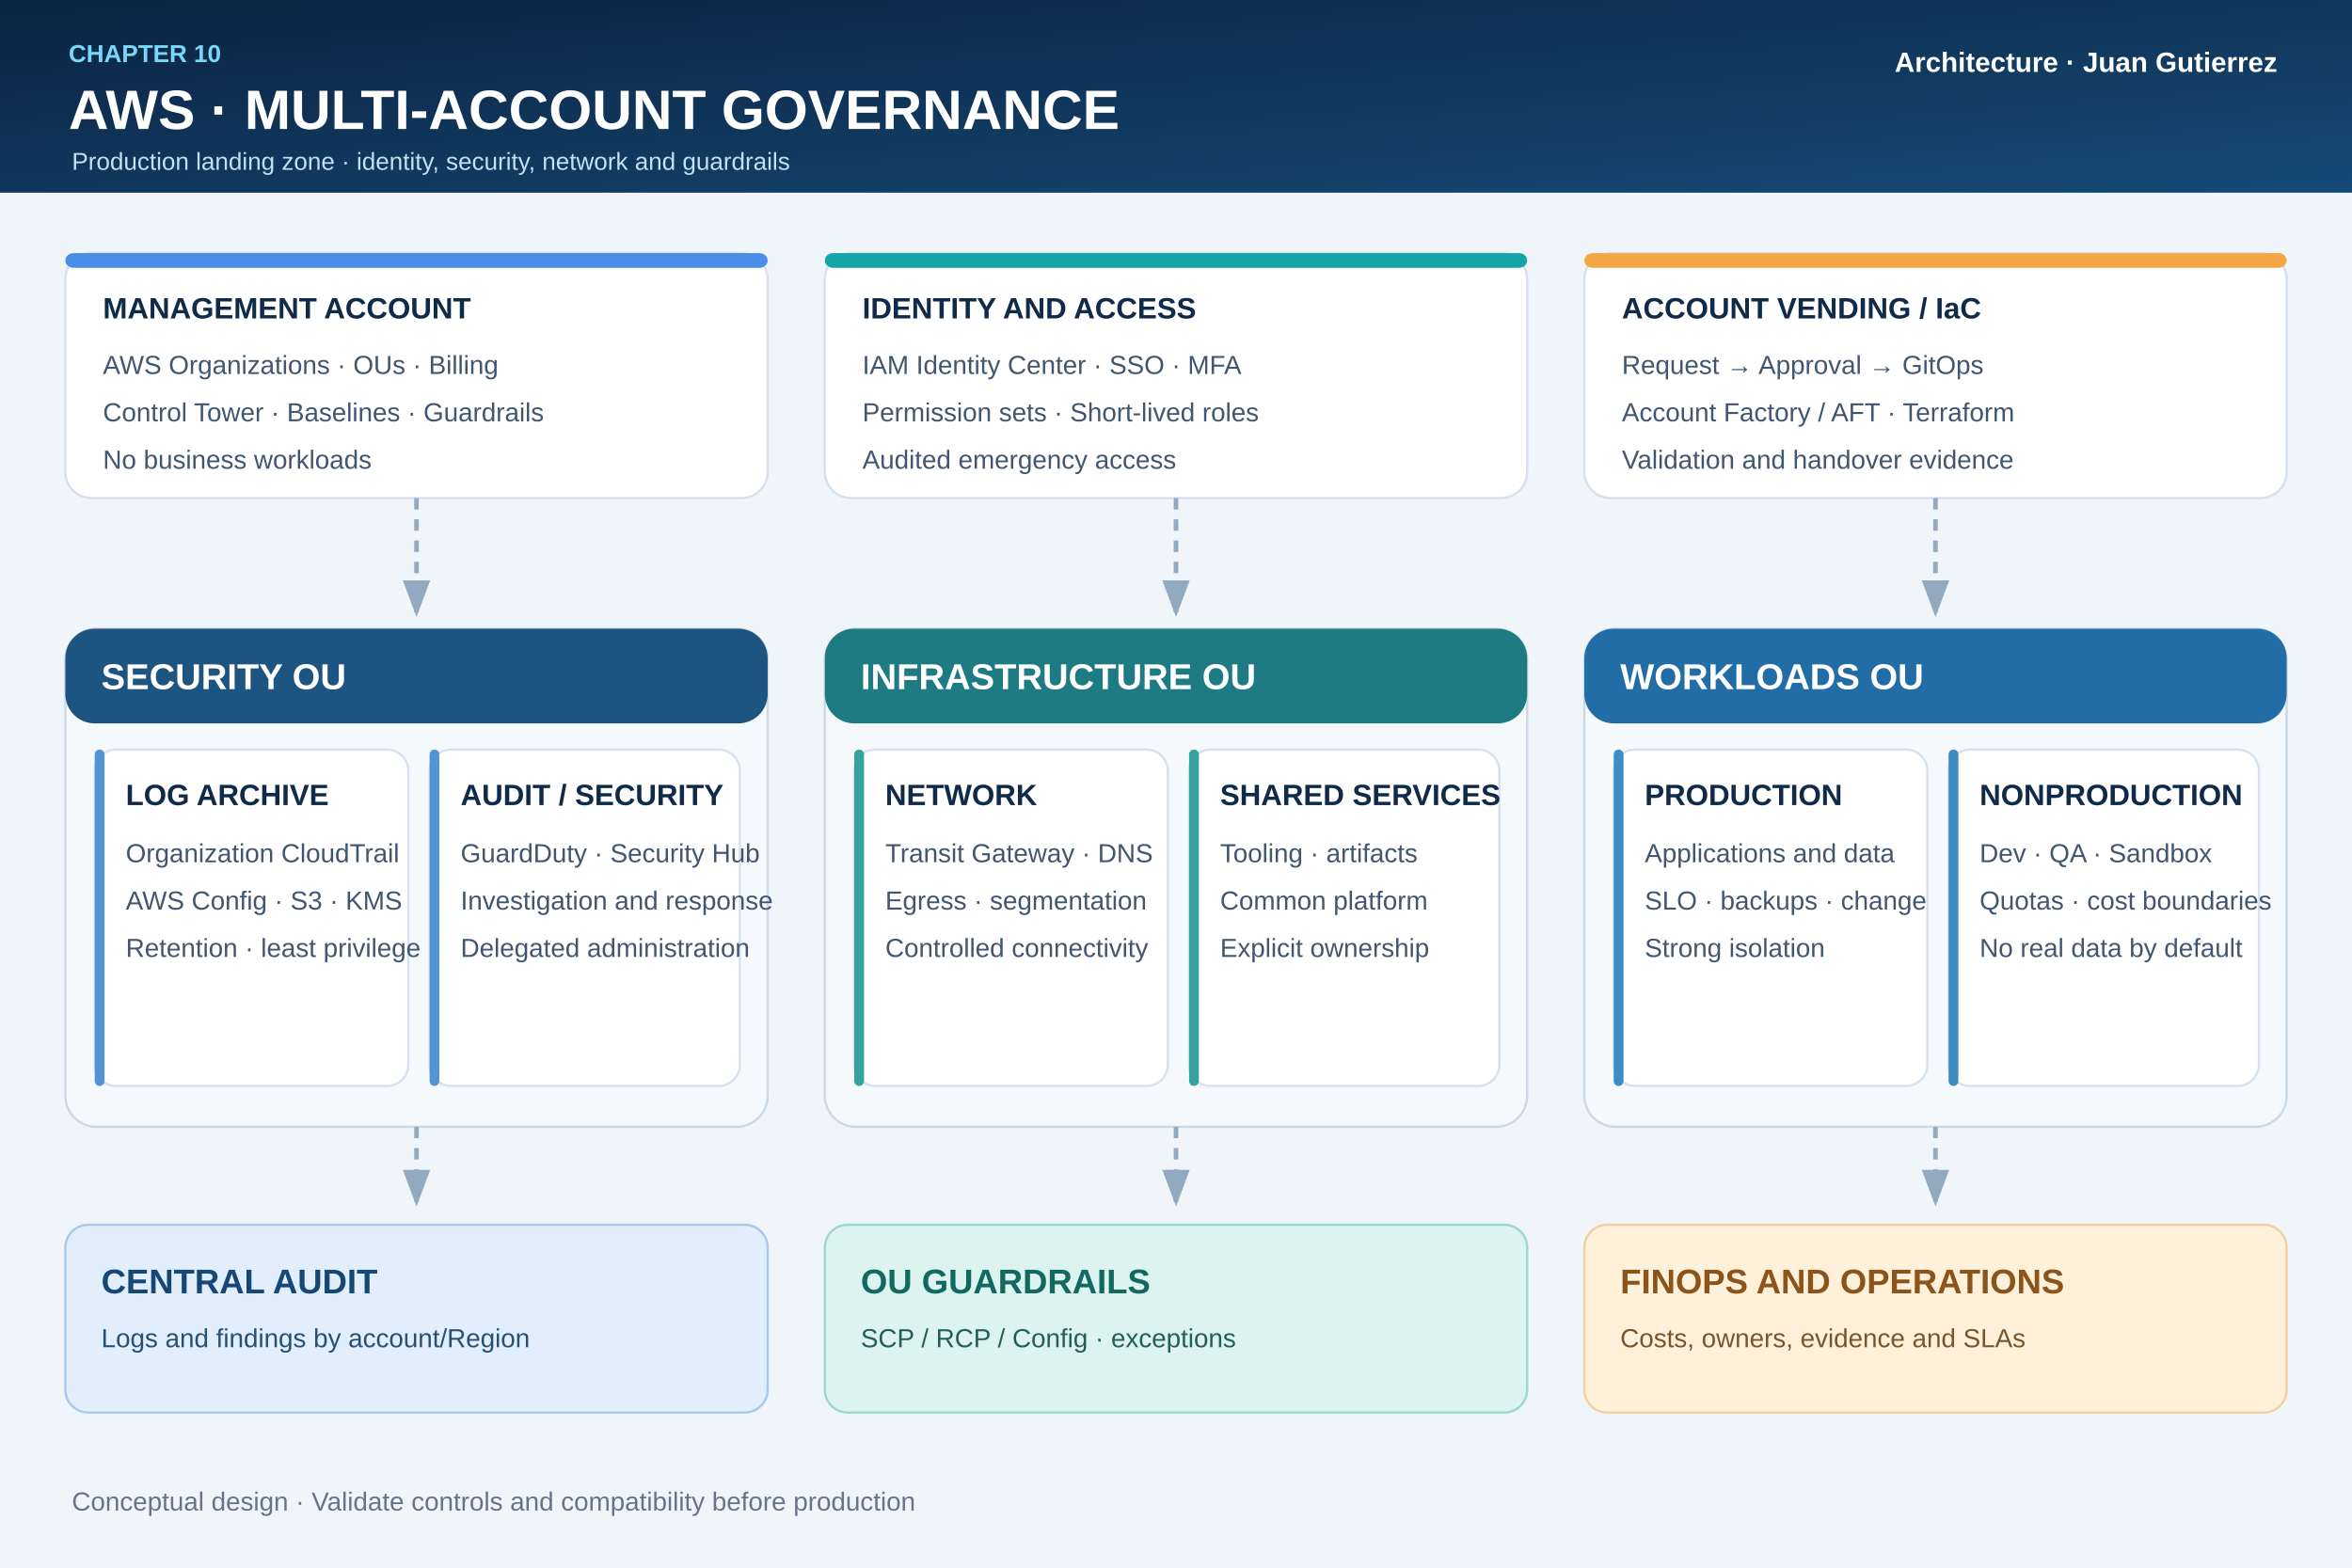
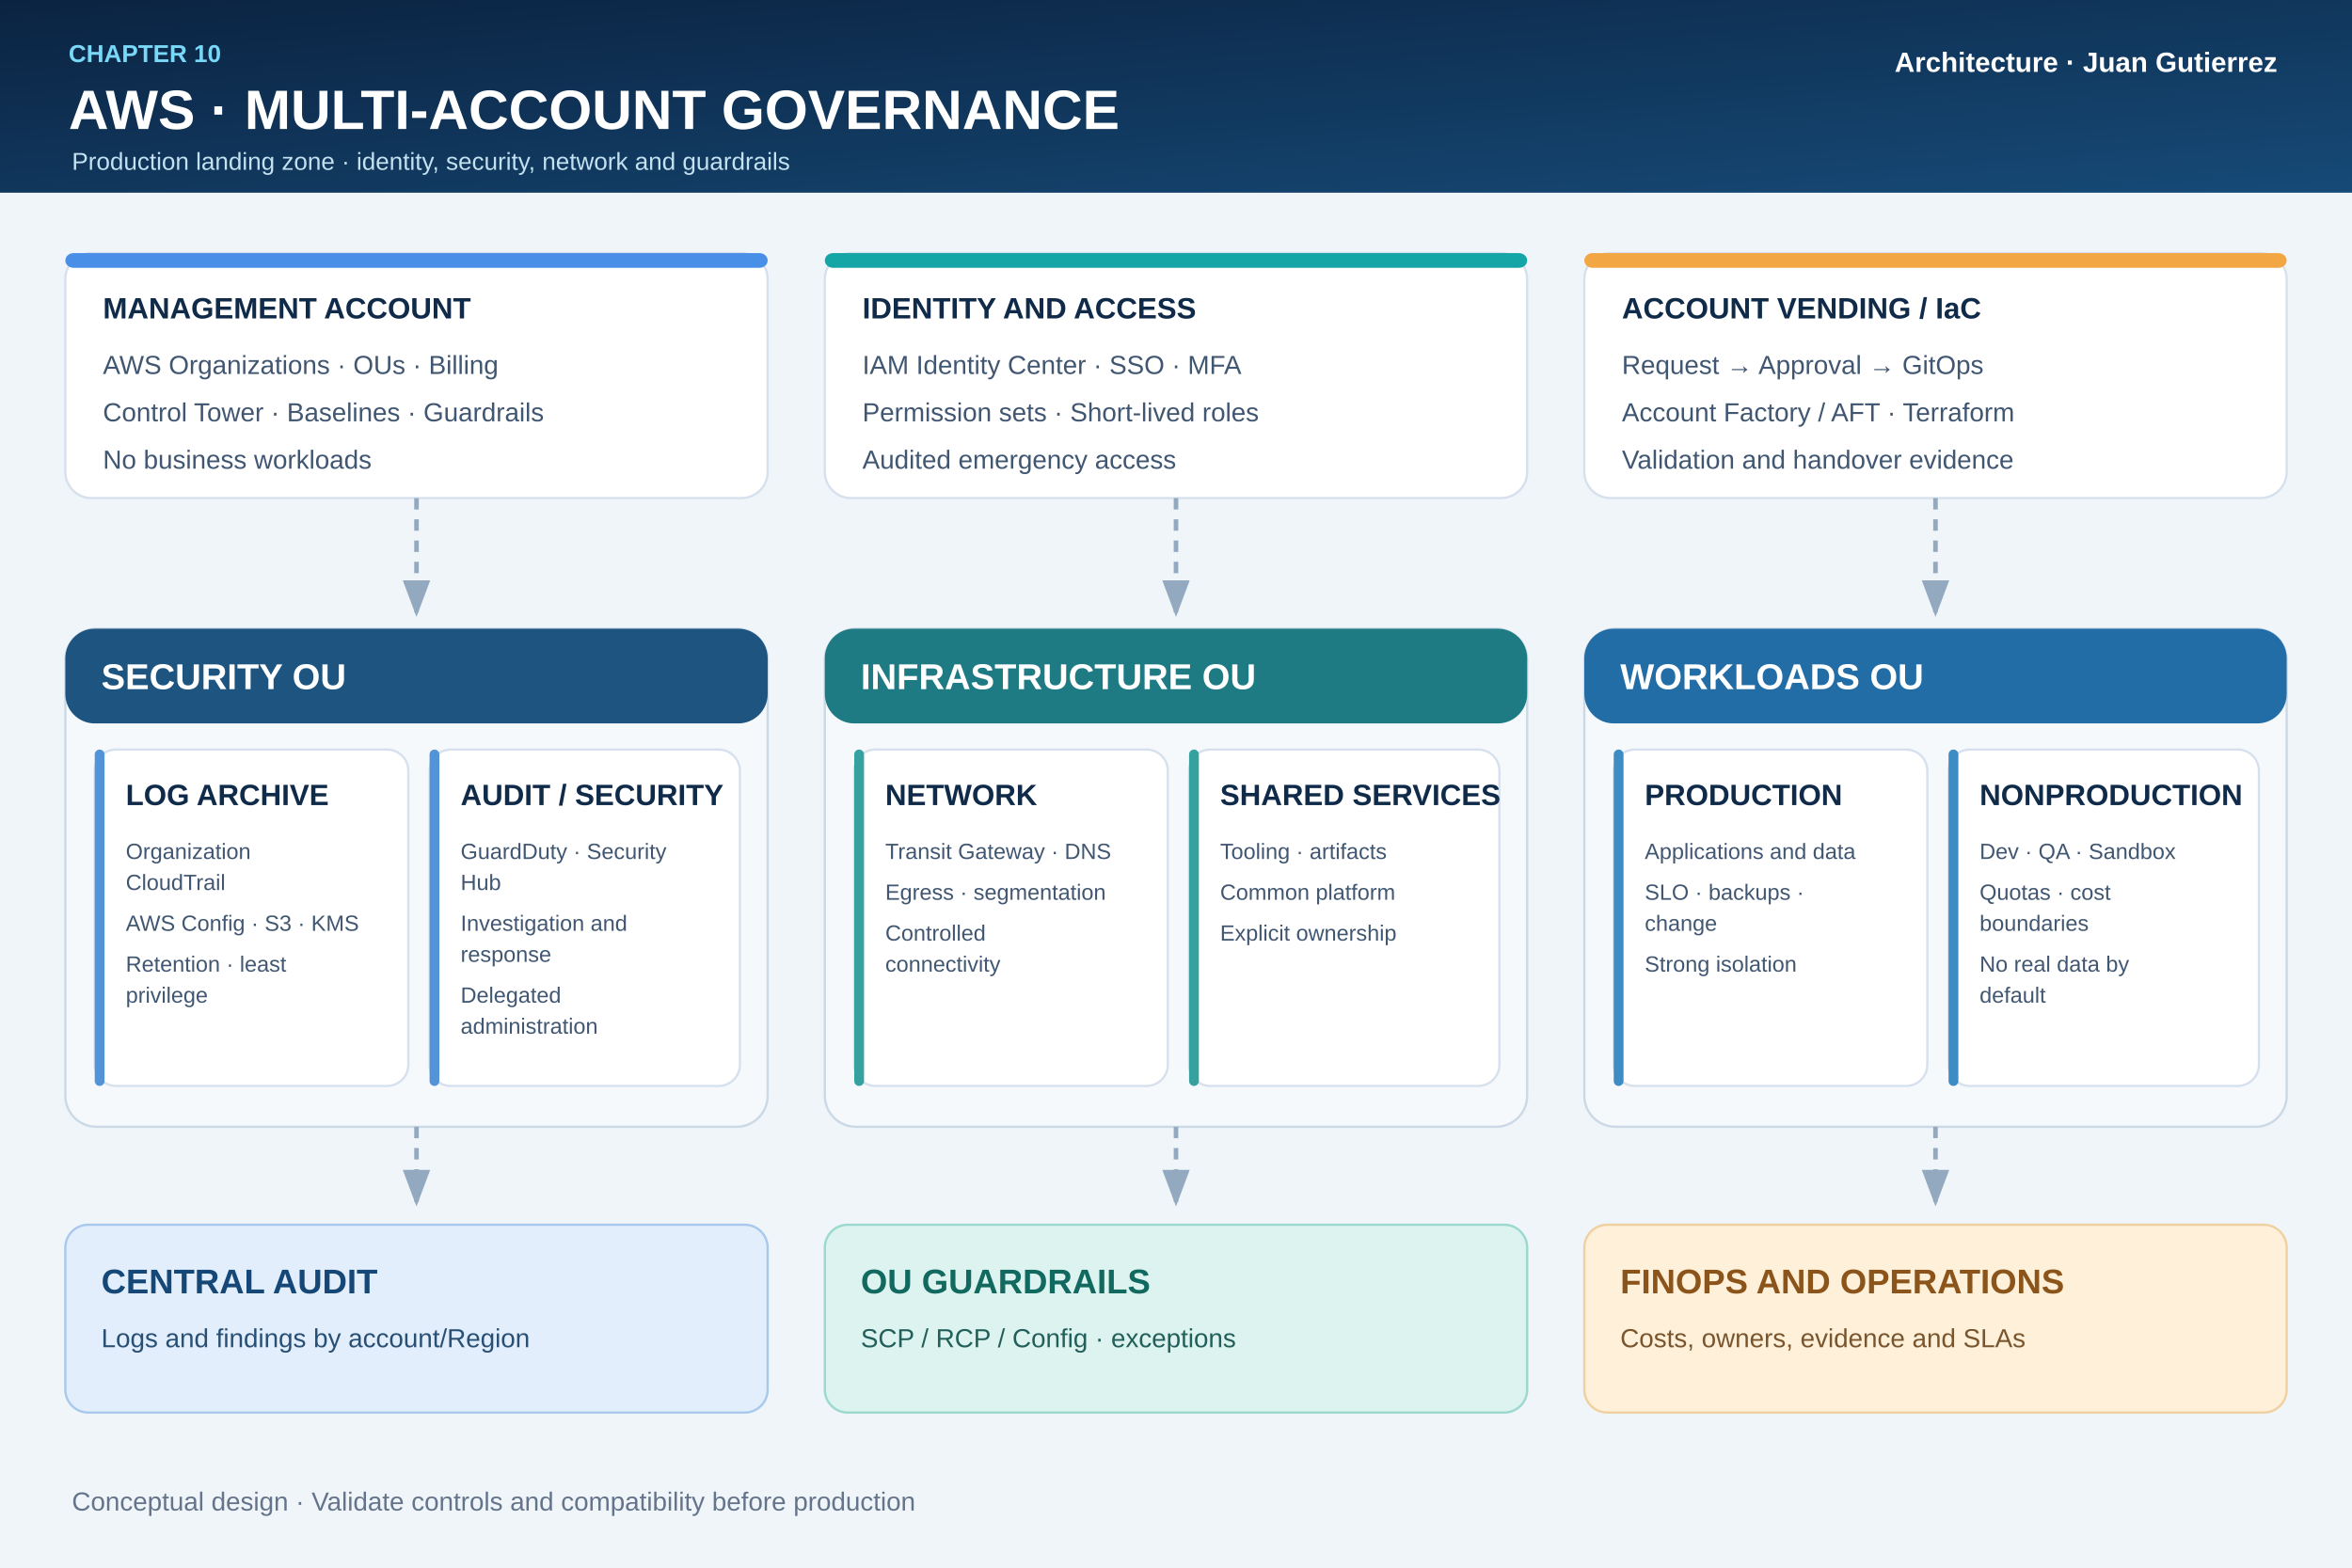
<svg xmlns="http://www.w3.org/2000/svg" viewBox="0 0 1440 960" width="1440" height="960" role="img" aria-labelledby="title desc">
  <defs>
    <linearGradient id="header" x1="0" x2="1" y1="0" y2="1">
      <stop offset="0%" stop-color="#0b2341" />
      <stop offset="100%" stop-color="#164a77" />
    </linearGradient>
    <marker id="arrow" markerWidth="10" markerHeight="10" refX="7" refY="3" orient="auto">
      <path d="M0 0 L0 6 L8 3 z" fill="#93a9c0" />
    </marker>
  </defs>
  <rect x="0" y="0" width="1440" height="960" rx="0" fill="#f0f5fa" stroke="#f0f5fa" stroke-width="1.4" />
  <rect x="0" y="0" width="1440" height="118" fill="url(#header)" />
  <text x="42" y="38" font-family="Arial, Helvetica, sans-serif" font-size="15" font-weight="700" fill="#79d7f7">CHAPTER 10</text>
  <text x="42" y="79" font-family="Arial, Helvetica, sans-serif" font-size="34" font-weight="750" fill="#ffffff">AWS · MULTI-ACCOUNT GOVERNANCE</text>
  <text x="44" y="104" font-family="Arial, Helvetica, sans-serif" font-size="15" font-weight="400" fill="#c4e1f1">Production landing zone · identity, security, network and guardrails</text>
  <text x="1160" y="44" font-family="Arial, Helvetica, sans-serif" font-size="17" font-weight="600" fill="#ffffff">Architecture · Juan Gutierrez</text>
  <rect x="40" y="155" width="430" height="150" rx="16" fill="#ffffff" stroke="#d6e1ed" stroke-width="1.4" />
  <rect x="40" y="155" width="430" height="9" rx="5" fill="#4a8fe7" />
  <text x="63" y="195" font-family="Arial, Helvetica, sans-serif" font-size="18" font-weight="700" fill="#102b49">MANAGEMENT ACCOUNT</text>
  <text x="63" y="229" font-family="Arial, Helvetica, sans-serif" font-size="16" font-weight="450" fill="#405671">AWS Organizations · OUs · Billing</text>
  <text x="63" y="258" font-family="Arial, Helvetica, sans-serif" font-size="16" font-weight="450" fill="#405671">Control Tower · Baselines · Guardrails</text>
  <text x="63" y="287" font-family="Arial, Helvetica, sans-serif" font-size="16" font-weight="450" fill="#405671">No business workloads</text>
  <rect x="505" y="155" width="430" height="150" rx="16" fill="#ffffff" stroke="#d6e1ed" stroke-width="1.4" />
  <rect x="505" y="155" width="430" height="9" rx="5" fill="#14a5a6" />
  <text x="528" y="195" font-family="Arial, Helvetica, sans-serif" font-size="18" font-weight="700" fill="#102b49">IDENTITY AND ACCESS</text>
  <text x="528" y="229" font-family="Arial, Helvetica, sans-serif" font-size="16" font-weight="450" fill="#405671">IAM Identity Center · SSO · MFA</text>
  <text x="528" y="258" font-family="Arial, Helvetica, sans-serif" font-size="16" font-weight="450" fill="#405671">Permission sets · Short-lived roles</text>
  <text x="528" y="287" font-family="Arial, Helvetica, sans-serif" font-size="16" font-weight="450" fill="#405671">Audited emergency access</text>
  <rect x="970" y="155" width="430" height="150" rx="16" fill="#ffffff" stroke="#d6e1ed" stroke-width="1.4" />
  <rect x="970" y="155" width="430" height="9" rx="5" fill="#f2a744" />
  <text x="993" y="195" font-family="Arial, Helvetica, sans-serif" font-size="18" font-weight="700" fill="#102b49">ACCOUNT VENDING / IaC</text>
  <text x="993" y="229" font-family="Arial, Helvetica, sans-serif" font-size="16" font-weight="450" fill="#405671">Request → Approval → GitOps</text>
  <text x="993" y="258" font-family="Arial, Helvetica, sans-serif" font-size="16" font-weight="450" fill="#405671">Account Factory / AFT · Terraform</text>
  <text x="993" y="287" font-family="Arial, Helvetica, sans-serif" font-size="16" font-weight="450" fill="#405671">Validation and handover evidence</text>
  <path d="M255 305 L255 375" fill="none" stroke="#93a9c0" stroke-width="2.8" stroke-dasharray="7 6" marker-end="url(#arrow)" />
  <path d="M720 305 L720 375" fill="none" stroke="#93a9c0" stroke-width="2.8" stroke-dasharray="7 6" marker-end="url(#arrow)" />
  <path d="M1185 305 L1185 375" fill="none" stroke="#93a9c0" stroke-width="2.8" stroke-dasharray="7 6" marker-end="url(#arrow)" />
  <rect x="40" y="385" width="430" height="305" rx="19" fill="#f6f9fc" stroke="#cbd8e5" stroke-width="1.4" />
  <rect x="40" y="385" width="430" height="58" rx="18" fill="#1e5480" />
  <text x="62" y="422" font-family="Arial, Helvetica, sans-serif" font-size="22" font-weight="700" fill="#ffffff">SECURITY OU</text>
  <rect x="505" y="385" width="430" height="305" rx="19" fill="#f6f9fc" stroke="#cbd8e5" stroke-width="1.4" />
  <rect x="505" y="385" width="430" height="58" rx="18" fill="#1e7a83" />
  <text x="527" y="422" font-family="Arial, Helvetica, sans-serif" font-size="22" font-weight="700" fill="#ffffff">INFRASTRUCTURE OU</text>
  <rect x="970" y="385" width="430" height="305" rx="19" fill="#f6f9fc" stroke="#cbd8e5" stroke-width="1.4" />
  <rect x="970" y="385" width="430" height="58" rx="18" fill="#236da6" />
  <text x="992" y="422" font-family="Arial, Helvetica, sans-serif" font-size="22" font-weight="700" fill="#ffffff">WORKLOADS OU</text>
  <rect x="58" y="459" width="192" height="206" rx="13" fill="#ffffff" stroke="#d6e1ed" stroke-width="1.4" />
  <rect x="58" y="459" width="6" height="206" rx="3" fill="#5294d7" />
  <text x="77" y="493" font-family="Arial, Helvetica, sans-serif" font-size="18" font-weight="700" fill="#102b49">LOG ARCHIVE</text>
-   <text x="77" y="528" font-family="Arial, Helvetica, sans-serif" font-size="16" font-weight="450" fill="#405671">Organization CloudTrail</text>
-   <text x="77" y="557" font-family="Arial, Helvetica, sans-serif" font-size="16" font-weight="450" fill="#405671">AWS Config · S3 · KMS</text>
-   <text x="77" y="586" font-family="Arial, Helvetica, sans-serif" font-size="16" font-weight="450" fill="#405671">Retention · least privilege</text>
  <rect x="263" y="459" width="190" height="206" rx="13" fill="#ffffff" stroke="#d6e1ed" stroke-width="1.4" />
  <rect x="263" y="459" width="6" height="206" rx="3" fill="#5294d7" />
  <text x="282" y="493" font-family="Arial, Helvetica, sans-serif" font-size="18" font-weight="700" fill="#102b49">AUDIT / SECURITY</text>
-   <text x="282" y="528" font-family="Arial, Helvetica, sans-serif" font-size="16" font-weight="450" fill="#405671">GuardDuty · Security Hub</text>
-   <text x="282" y="557" font-family="Arial, Helvetica, sans-serif" font-size="16" font-weight="450" fill="#405671">Investigation and response</text>
-   <text x="282" y="586" font-family="Arial, Helvetica, sans-serif" font-size="16" font-weight="450" fill="#405671">Delegated administration</text>
  <rect x="523" y="459" width="192" height="206" rx="13" fill="#ffffff" stroke="#d6e1ed" stroke-width="1.4" />
  <rect x="523" y="459" width="6" height="206" rx="3" fill="#35a2a0" />
  <text x="542" y="493" font-family="Arial, Helvetica, sans-serif" font-size="18" font-weight="700" fill="#102b49">NETWORK</text>
-   <text x="542" y="528" font-family="Arial, Helvetica, sans-serif" font-size="16" font-weight="450" fill="#405671">Transit Gateway · DNS</text>
-   <text x="542" y="557" font-family="Arial, Helvetica, sans-serif" font-size="16" font-weight="450" fill="#405671">Egress · segmentation</text>
-   <text x="542" y="586" font-family="Arial, Helvetica, sans-serif" font-size="16" font-weight="450" fill="#405671">Controlled connectivity</text>
  <rect x="728" y="459" width="190" height="206" rx="13" fill="#ffffff" stroke="#d6e1ed" stroke-width="1.4" />
  <rect x="728" y="459" width="6" height="206" rx="3" fill="#35a2a0" />
  <text x="747" y="493" font-family="Arial, Helvetica, sans-serif" font-size="18" font-weight="700" fill="#102b49">SHARED SERVICES</text>
-   <text x="747" y="528" font-family="Arial, Helvetica, sans-serif" font-size="16" font-weight="450" fill="#405671">Tooling · artifacts</text>
-   <text x="747" y="557" font-family="Arial, Helvetica, sans-serif" font-size="16" font-weight="450" fill="#405671">Common platform</text>
-   <text x="747" y="586" font-family="Arial, Helvetica, sans-serif" font-size="16" font-weight="450" fill="#405671">Explicit ownership</text>
  <rect x="988" y="459" width="192" height="206" rx="13" fill="#ffffff" stroke="#d6e1ed" stroke-width="1.4" />
  <rect x="988" y="459" width="6" height="206" rx="3" fill="#3d8cc4" />
  <text x="1007" y="493" font-family="Arial, Helvetica, sans-serif" font-size="18" font-weight="700" fill="#102b49">PRODUCTION</text>
-   <text x="1007" y="528" font-family="Arial, Helvetica, sans-serif" font-size="16" font-weight="450" fill="#405671">Applications and data</text>
-   <text x="1007" y="557" font-family="Arial, Helvetica, sans-serif" font-size="16" font-weight="450" fill="#405671">SLO · backups · change</text>
-   <text x="1007" y="586" font-family="Arial, Helvetica, sans-serif" font-size="16" font-weight="450" fill="#405671">Strong isolation</text>
  <rect x="1193" y="459" width="190" height="206" rx="13" fill="#ffffff" stroke="#d6e1ed" stroke-width="1.4" />
  <rect x="1193" y="459" width="6" height="206" rx="3" fill="#3d8cc4" />
  <text x="1212" y="493" font-family="Arial, Helvetica, sans-serif" font-size="18" font-weight="700" fill="#102b49">NONPRODUCTION</text>
-   <text x="1212" y="528" font-family="Arial, Helvetica, sans-serif" font-size="16" font-weight="450" fill="#405671">Dev · QA · Sandbox</text>
-   <text x="1212" y="557" font-family="Arial, Helvetica, sans-serif" font-size="16" font-weight="450" fill="#405671">Quotas · cost boundaries</text>
-   <text x="1212" y="586" font-family="Arial, Helvetica, sans-serif" font-size="16" font-weight="450" fill="#405671">No real data by default</text>
  <path d="M255 690 L255 736" fill="none" stroke="#93a9c0" stroke-width="2.8" stroke-dasharray="7 6" marker-end="url(#arrow)" />
  <path d="M720 690 L720 736" fill="none" stroke="#93a9c0" stroke-width="2.8" stroke-dasharray="7 6" marker-end="url(#arrow)" />
  <path d="M1185 690 L1185 736" fill="none" stroke="#93a9c0" stroke-width="2.8" stroke-dasharray="7 6" marker-end="url(#arrow)" />
  <rect x="40" y="750" width="430" height="115" rx="14" fill="#e2eefc" stroke="#a8c9ec" stroke-width="1.4" />
  <text x="62" y="792" font-family="Arial, Helvetica, sans-serif" font-size="21" font-weight="700" fill="#154777">CENTRAL AUDIT</text>
  <text x="62" y="825" font-family="Arial, Helvetica, sans-serif" font-size="16" font-weight="450" fill="#284f74">Logs and findings by account/Region</text>
  <rect x="505" y="750" width="430" height="115" rx="14" fill="#ddf3ef" stroke="#9bd8ce" stroke-width="1.4" />
  <text x="527" y="792" font-family="Arial, Helvetica, sans-serif" font-size="21" font-weight="700" fill="#126960">OU GUARDRAILS</text>
  <text x="527" y="825" font-family="Arial, Helvetica, sans-serif" font-size="16" font-weight="450" fill="#225f5a">SCP / RCP / Config · exceptions</text>
  <rect x="970" y="750" width="430" height="115" rx="14" fill="#fff0d9" stroke="#efd0a0" stroke-width="1.4" />
  <text x="992" y="792" font-family="Arial, Helvetica, sans-serif" font-size="21" font-weight="700" fill="#8b541b">FINOPS AND OPERATIONS</text>
  <text x="992" y="825" font-family="Arial, Helvetica, sans-serif" font-size="16" font-weight="450" fill="#78552d">Costs, owners, evidence and SLAs</text>
  <text x="44" y="925" font-family="Arial, Helvetica, sans-serif" font-size="16" font-weight="400" fill="#64748b">Conceptual design · Validate controls and compatibility before production</text>
+   <text x="77" y="526" font-family="Arial, Helvetica, sans-serif" font-size="13.5" font-weight="450" fill="#405671">Organization</text>
+   <text x="77" y="545" font-family="Arial, Helvetica, sans-serif" font-size="13.5" font-weight="450" fill="#405671">CloudTrail</text>
+   <text x="77" y="570" font-family="Arial, Helvetica, sans-serif" font-size="13.5" font-weight="450" fill="#405671">AWS Config · S3 · KMS</text>
+   <text x="77" y="595" font-family="Arial, Helvetica, sans-serif" font-size="13.5" font-weight="450" fill="#405671">Retention · least</text>
+   <text x="77" y="614" font-family="Arial, Helvetica, sans-serif" font-size="13.5" font-weight="450" fill="#405671">privilege</text>
+   <text x="282" y="526" font-family="Arial, Helvetica, sans-serif" font-size="13.5" font-weight="450" fill="#405671">GuardDuty · Security</text>
+   <text x="282" y="545" font-family="Arial, Helvetica, sans-serif" font-size="13.5" font-weight="450" fill="#405671">Hub</text>
+   <text x="282" y="570" font-family="Arial, Helvetica, sans-serif" font-size="13.5" font-weight="450" fill="#405671">Investigation and</text>
+   <text x="282" y="589" font-family="Arial, Helvetica, sans-serif" font-size="13.5" font-weight="450" fill="#405671">response</text>
+   <text x="282" y="614" font-family="Arial, Helvetica, sans-serif" font-size="13.5" font-weight="450" fill="#405671">Delegated</text>
+   <text x="282" y="633" font-family="Arial, Helvetica, sans-serif" font-size="13.5" font-weight="450" fill="#405671">administration</text>
+   <text x="542" y="526" font-family="Arial, Helvetica, sans-serif" font-size="13.5" font-weight="450" fill="#405671">Transit Gateway · DNS</text>
+   <text x="542" y="551" font-family="Arial, Helvetica, sans-serif" font-size="13.5" font-weight="450" fill="#405671">Egress · segmentation</text>
+   <text x="542" y="576" font-family="Arial, Helvetica, sans-serif" font-size="13.5" font-weight="450" fill="#405671">Controlled</text>
+   <text x="542" y="595" font-family="Arial, Helvetica, sans-serif" font-size="13.5" font-weight="450" fill="#405671">connectivity</text>
+   <text x="747" y="526" font-family="Arial, Helvetica, sans-serif" font-size="13.5" font-weight="450" fill="#405671">Tooling · artifacts</text>
+   <text x="747" y="551" font-family="Arial, Helvetica, sans-serif" font-size="13.5" font-weight="450" fill="#405671">Common platform</text>
+   <text x="747" y="576" font-family="Arial, Helvetica, sans-serif" font-size="13.5" font-weight="450" fill="#405671">Explicit ownership</text>
+   <text x="1007" y="526" font-family="Arial, Helvetica, sans-serif" font-size="13.5" font-weight="450" fill="#405671">Applications and data</text>
+   <text x="1007" y="551" font-family="Arial, Helvetica, sans-serif" font-size="13.5" font-weight="450" fill="#405671">SLO · backups ·</text>
+   <text x="1007" y="570" font-family="Arial, Helvetica, sans-serif" font-size="13.5" font-weight="450" fill="#405671">change</text>
+   <text x="1007" y="595" font-family="Arial, Helvetica, sans-serif" font-size="13.5" font-weight="450" fill="#405671">Strong isolation</text>
+   <text x="1212" y="526" font-family="Arial, Helvetica, sans-serif" font-size="13.5" font-weight="450" fill="#405671">Dev · QA · Sandbox</text>
+   <text x="1212" y="551" font-family="Arial, Helvetica, sans-serif" font-size="13.5" font-weight="450" fill="#405671">Quotas · cost</text>
+   <text x="1212" y="570" font-family="Arial, Helvetica, sans-serif" font-size="13.5" font-weight="450" fill="#405671">boundaries</text>
+   <text x="1212" y="595" font-family="Arial, Helvetica, sans-serif" font-size="13.5" font-weight="450" fill="#405671">No real data by</text>
+   <text x="1212" y="614" font-family="Arial, Helvetica, sans-serif" font-size="13.5" font-weight="450" fill="#405671">default</text>
</svg>
